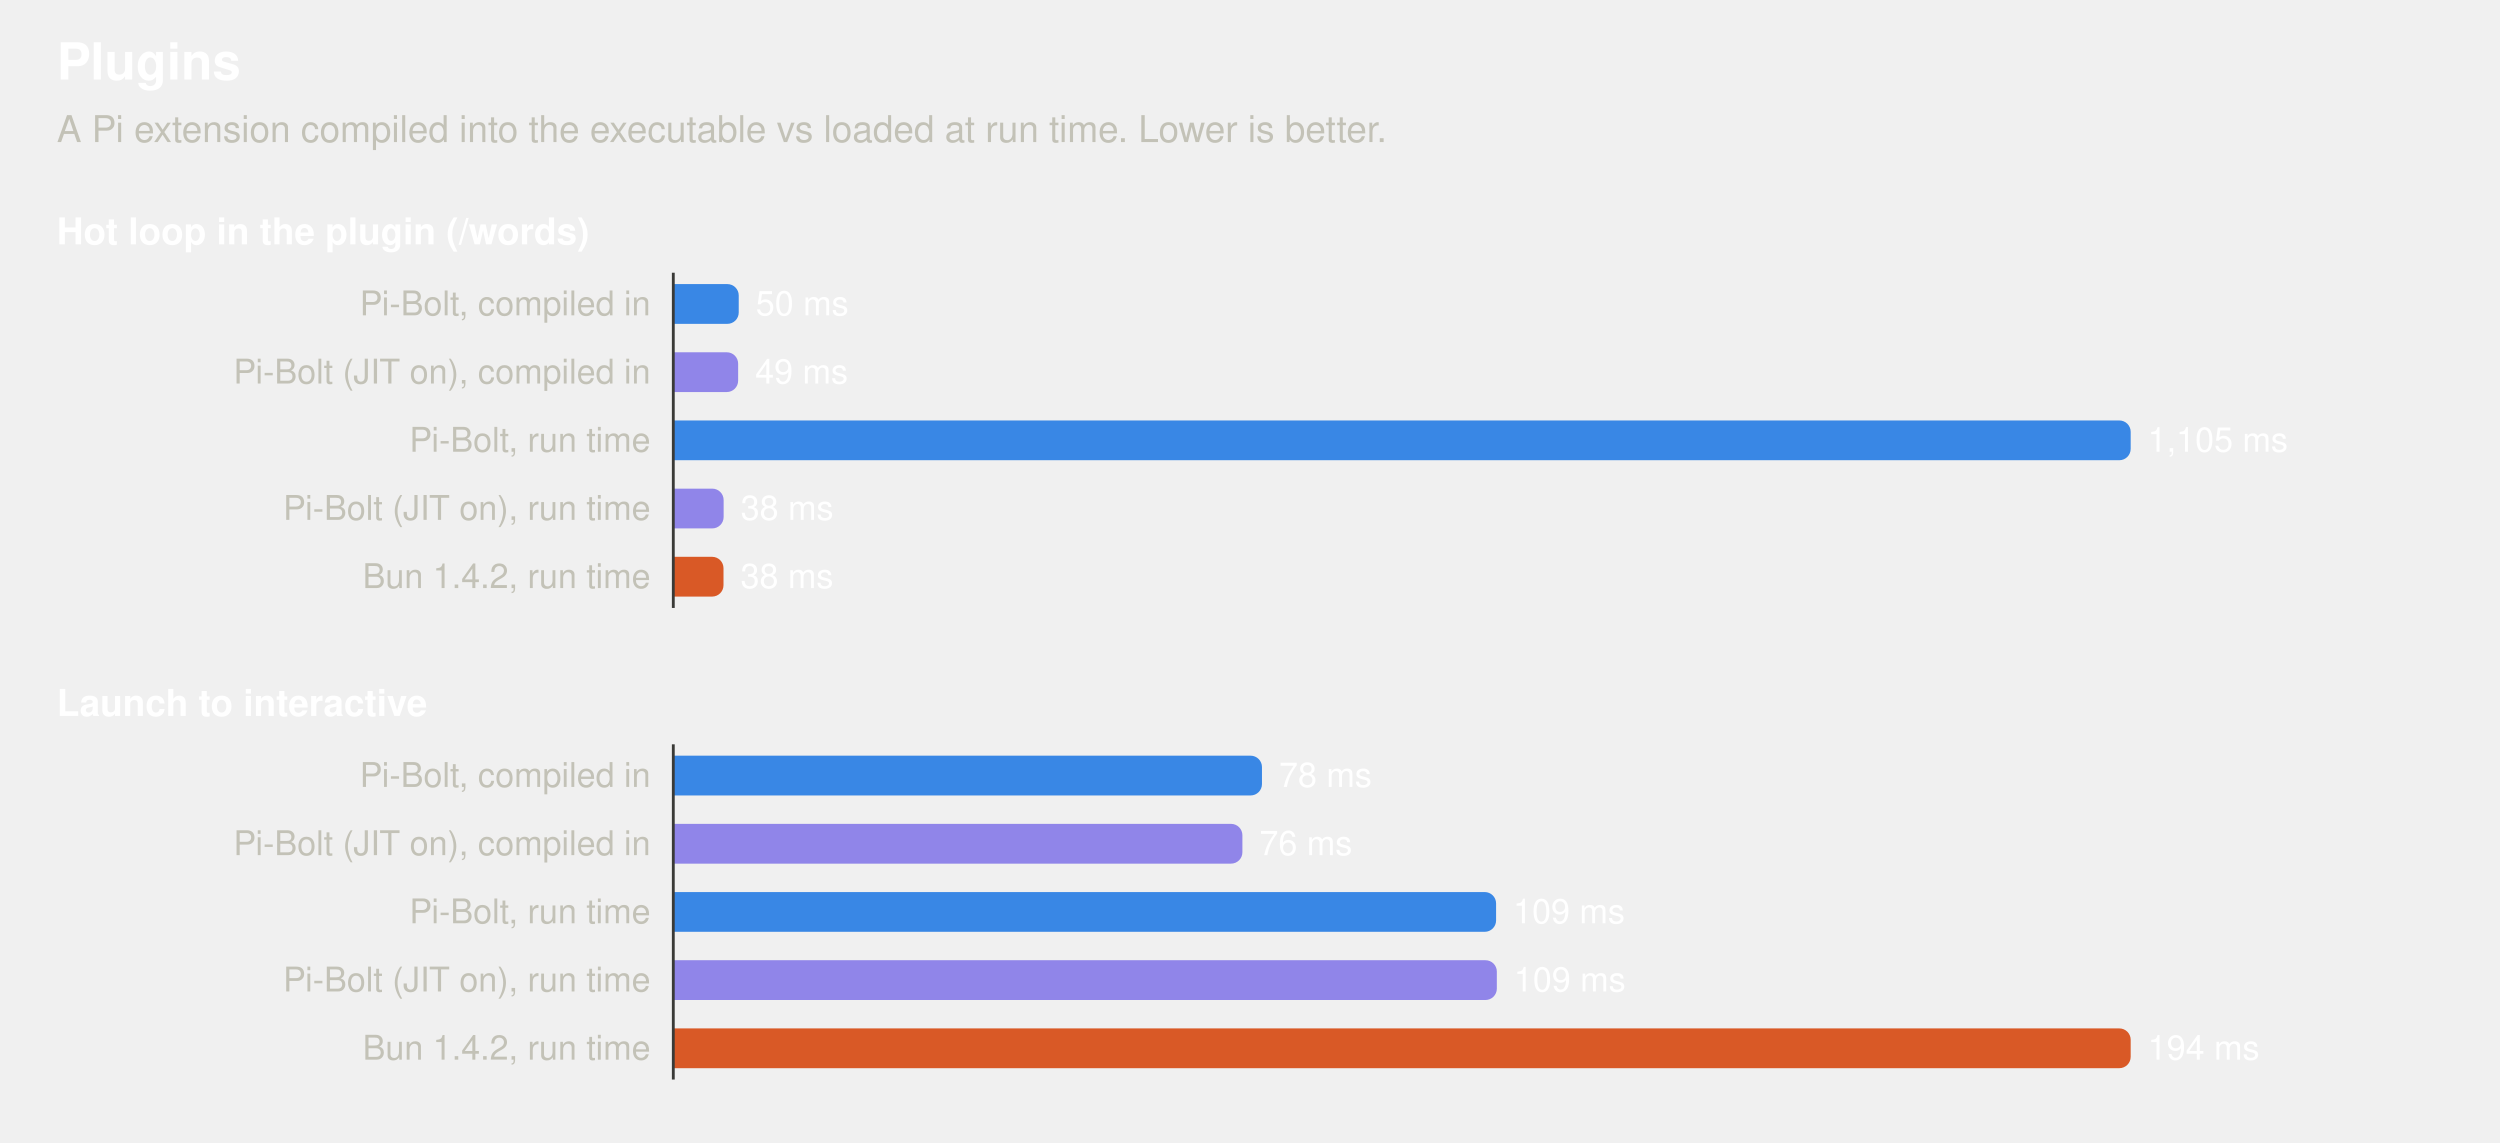
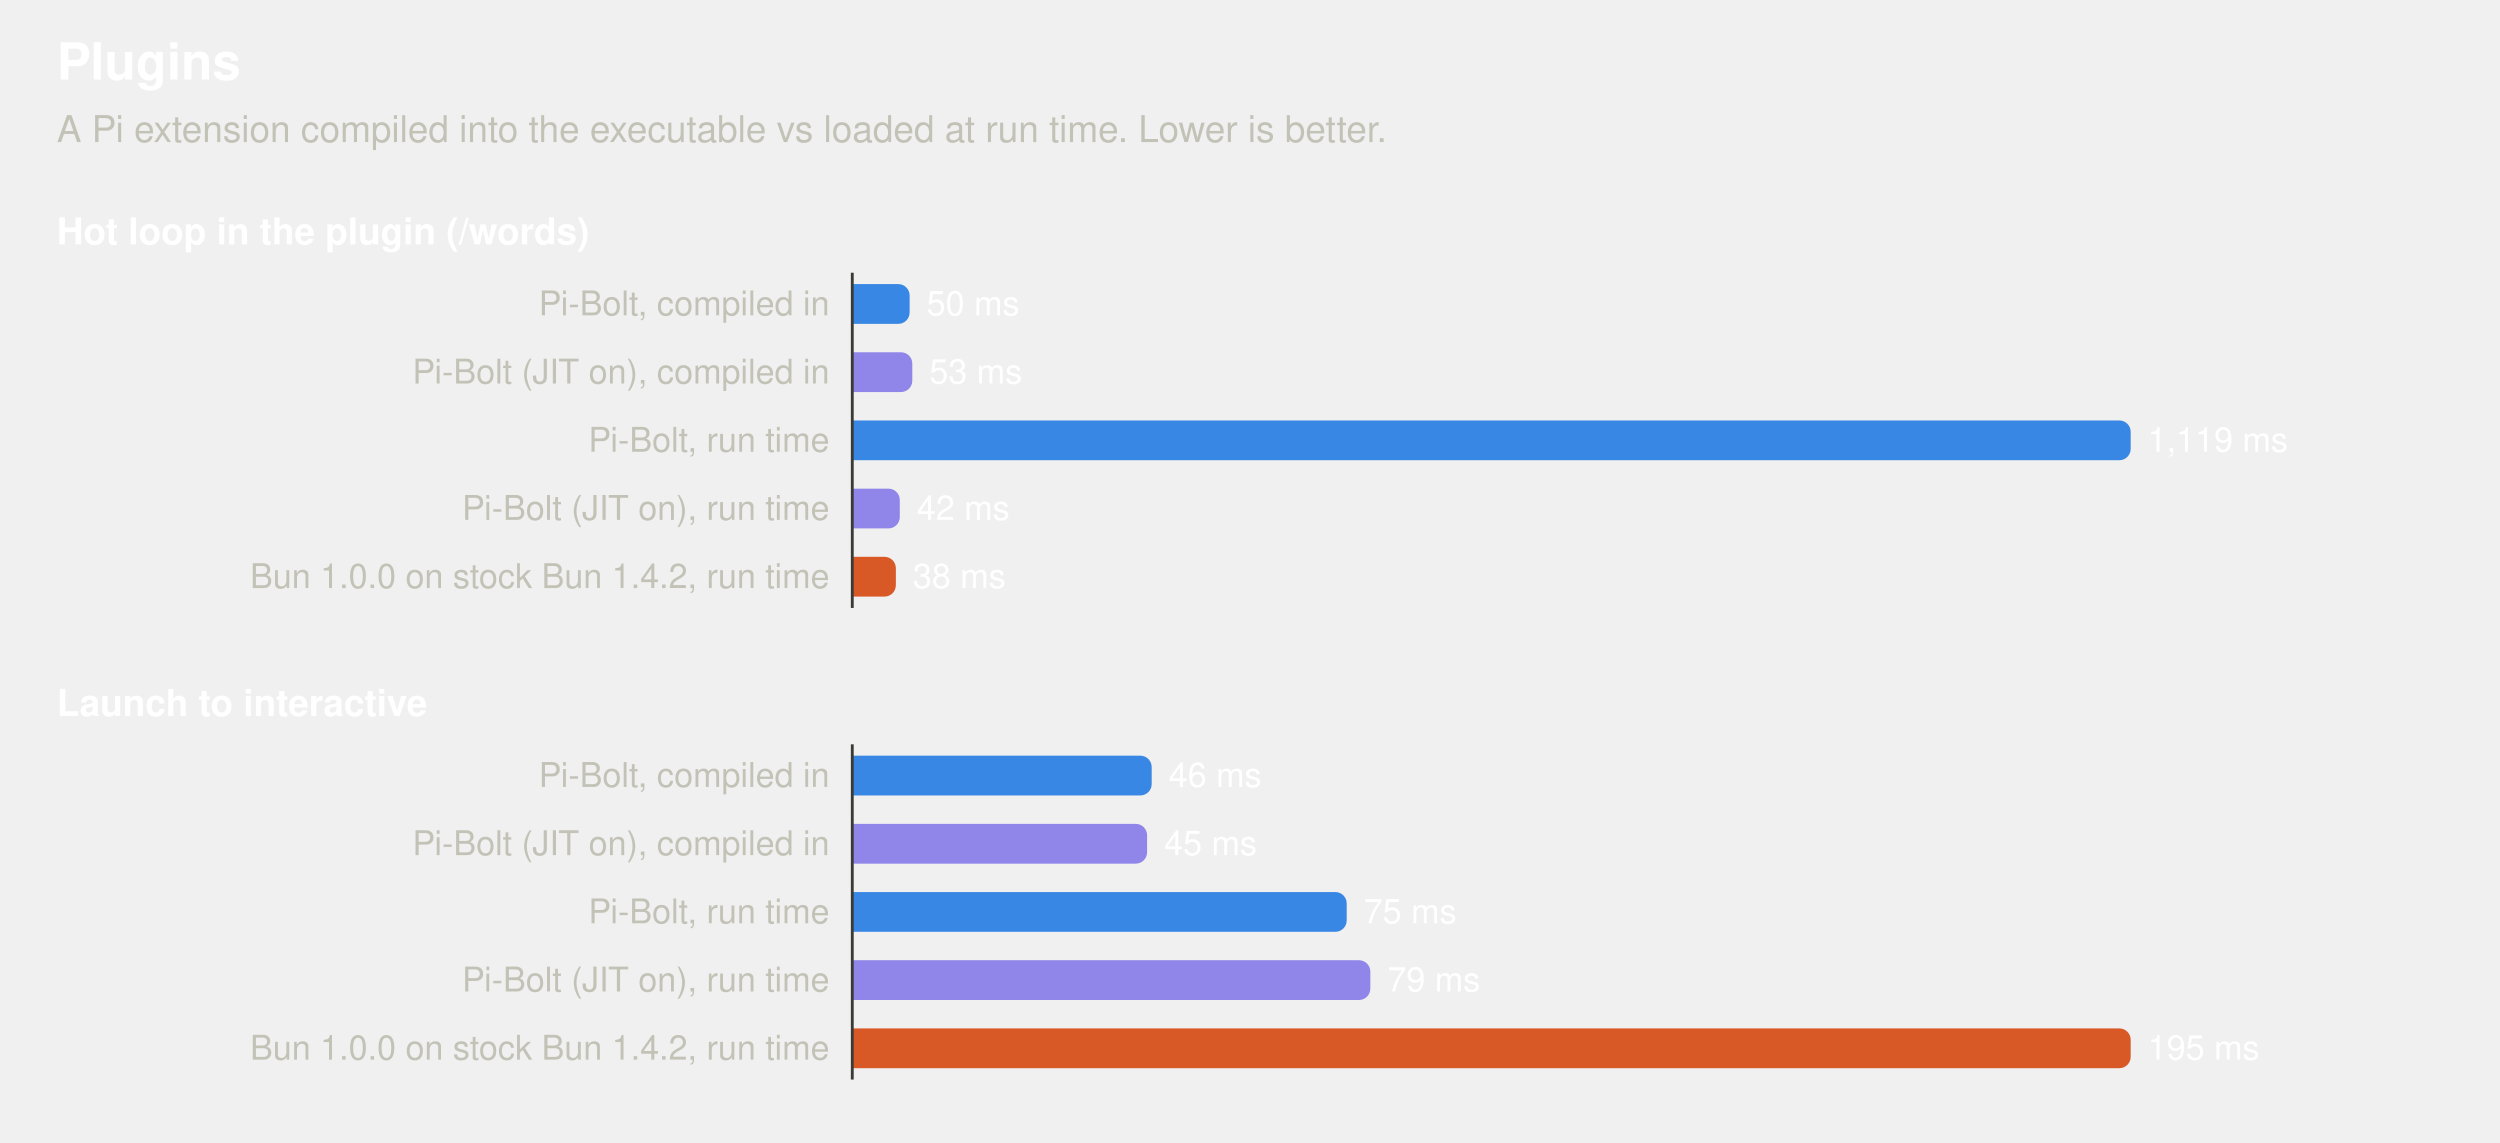
<svg xmlns="http://www.w3.org/2000/svg" width="880" height="402" viewBox="0 0 880 402" role="img" aria-label="Plugins: A Pi extension compiled into the executable vs loaded at run time. Lower is better.">
  <style>text{font-family:-apple-system, BlinkMacSystemFont, 'Segoe UI', Helvetica, Arial, sans-serif;font-variant-numeric:tabular-nums}</style>
  <text x="20" y="28" font-size="18" font-weight="600" fill="#ffffff">Plugins</text>
  <text x="20" y="50" font-size="13" fill="#c3c2b7">A Pi extension compiled into the executable vs loaded at run time. Lower is better.</text>
  <text x="20" y="86" font-size="13" font-weight="600" fill="#ffffff">Hot loop in the plugin (/words)</text>
-   <text x="229" y="111" font-size="12" text-anchor="end" fill="#c3c2b7">Pi-Bolt, compiled in</text>
-   <path d="M237,100 h19.035 a4,4 0 0 1 4,4 v6 a4,4 0 0 1 -4,4 h-19.035 z" fill="#3987e5" />
-   <text x="266.035" y="111" font-size="12" fill="#ffffff">50 ms</text>
-   <text x="229" y="135" font-size="12" text-anchor="end" fill="#c3c2b7">Pi-Bolt (JIT on), compiled in</text>
-   <path d="M237,124 h18.826 a4,4 0 0 1 4,4 v6 a4,4 0 0 1 -4,4 h-18.826 z" fill="#9085e9" />
-   <text x="265.826" y="135" font-size="12" fill="#ffffff">49 ms</text>
-   <text x="229" y="159" font-size="12" text-anchor="end" fill="#c3c2b7">Pi-Bolt, run time</text>
-   <path d="M237,148 h509.0 a4,4 0 0 1 4,4 v6 a4,4 0 0 1 -4,4 h-509.0 z" fill="#3987e5" />
-   <text x="756.0" y="159" font-size="12" fill="#ffffff">1,105 ms</text>
-   <text x="229" y="183" font-size="12" text-anchor="end" fill="#c3c2b7">Pi-Bolt (JIT on), run time</text>
-   <path d="M237,172 h13.718 a4,4 0 0 1 4,4 v6 a4,4 0 0 1 -4,4 h-13.718 z" fill="#9085e9" />
-   <text x="260.718" y="183" font-size="12" fill="#ffffff">38 ms</text>
-   <text x="229" y="207" font-size="12" text-anchor="end" fill="#c3c2b7">Bun 1.4.2, run time</text>
-   <path d="M237,196 h13.671 a4,4 0 0 1 4,4 v6 a4,4 0 0 1 -4,4 h-13.671 z" fill="#d95926" />
-   <text x="260.671" y="207" font-size="12" fill="#ffffff">38 ms</text>
-   <line x1="237" y1="96" x2="237" y2="214" stroke="#3a3a37" />
+   <text x="292" y="111" font-size="12" text-anchor="end" fill="#c3c2b7">Pi-Bolt, compiled in</text>
+   <path d="M300,100 h16.188 a4,4 0 0 1 4,4 v6 a4,4 0 0 1 -4,4 h-16.188 z" fill="#3987e5" />
+   <text x="326.188" y="111" font-size="12" fill="#ffffff">50 ms</text>
+   <text x="292" y="135" font-size="12" text-anchor="end" fill="#c3c2b7">Pi-Bolt (JIT on), compiled in</text>
+   <path d="M300,124 h17.133 a4,4 0 0 1 4,4 v6 a4,4 0 0 1 -4,4 h-17.133 z" fill="#9085e9" />
+   <text x="327.133" y="135" font-size="12" fill="#ffffff">53 ms</text>
+   <text x="292" y="159" font-size="12" text-anchor="end" fill="#c3c2b7">Pi-Bolt, run time</text>
+   <path d="M300,148 h446.0 a4,4 0 0 1 4,4 v6 a4,4 0 0 1 -4,4 h-446.0 z" fill="#3987e5" />
+   <text x="756.0" y="159" font-size="12" fill="#ffffff">1,119 ms</text>
+   <text x="292" y="183" font-size="12" text-anchor="end" fill="#c3c2b7">Pi-Bolt (JIT on), run time</text>
+   <path d="M300,172 h12.729 a4,4 0 0 1 4,4 v6 a4,4 0 0 1 -4,4 h-12.729 z" fill="#9085e9" />
+   <text x="322.729" y="183" font-size="12" fill="#ffffff">42 ms</text>
+   <text x="292" y="207" font-size="12" text-anchor="end" fill="#c3c2b7">Bun 1.0.0 on stock Bun 1.4.2, run time</text>
+   <path d="M300,196 h11.342 a4,4 0 0 1 4,4 v6 a4,4 0 0 1 -4,4 h-11.342 z" fill="#d95926" />
+   <text x="321.342" y="207" font-size="12" fill="#ffffff">38 ms</text>
+   <line x1="300" y1="96" x2="300" y2="214" stroke="#3a3a37" />
  <text x="20" y="252" font-size="13" font-weight="600" fill="#ffffff">Launch to interactive</text>
-   <text x="229" y="277" font-size="12" text-anchor="end" fill="#c3c2b7">Pi-Bolt, compiled in</text>
-   <path d="M237,266 h203.214 a4,4 0 0 1 4,4 v6 a4,4 0 0 1 -4,4 h-203.214 z" fill="#3987e5" />
-   <text x="450.214" y="277" font-size="12" fill="#ffffff">78 ms</text>
-   <text x="229" y="301" font-size="12" text-anchor="end" fill="#c3c2b7">Pi-Bolt (JIT on), compiled in</text>
-   <path d="M237,290 h196.324 a4,4 0 0 1 4,4 v6 a4,4 0 0 1 -4,4 h-196.324 z" fill="#9085e9" />
-   <text x="443.324" y="301" font-size="12" fill="#ffffff">76 ms</text>
-   <text x="229" y="325" font-size="12" text-anchor="end" fill="#c3c2b7">Pi-Bolt, run time</text>
-   <path d="M237,314 h285.622 a4,4 0 0 1 4,4 v6 a4,4 0 0 1 -4,4 h-285.622 z" fill="#3987e5" />
-   <text x="532.622" y="325" font-size="12" fill="#ffffff">109 ms</text>
-   <text x="229" y="349" font-size="12" text-anchor="end" fill="#c3c2b7">Pi-Bolt (JIT on), run time</text>
-   <path d="M237,338 h285.887 a4,4 0 0 1 4,4 v6 a4,4 0 0 1 -4,4 h-285.887 z" fill="#9085e9" />
-   <text x="532.887" y="349" font-size="12" fill="#ffffff">109 ms</text>
-   <text x="229" y="373" font-size="12" text-anchor="end" fill="#c3c2b7">Bun 1.4.2, run time</text>
-   <path d="M237,362 h509.0 a4,4 0 0 1 4,4 v6 a4,4 0 0 1 -4,4 h-509.0 z" fill="#d95926" />
-   <text x="756.0" y="373" font-size="12" fill="#ffffff">194 ms</text>
-   <line x1="237" y1="262" x2="237" y2="380" stroke="#3a3a37" />
+   <text x="292" y="277" font-size="12" text-anchor="end" fill="#c3c2b7">Pi-Bolt, compiled in</text>
+   <path d="M300,266 h101.393 a4,4 0 0 1 4,4 v6 a4,4 0 0 1 -4,4 h-101.393 z" fill="#3987e5" />
+   <text x="411.393" y="277" font-size="12" fill="#ffffff">46 ms</text>
+   <text x="292" y="301" font-size="12" text-anchor="end" fill="#c3c2b7">Pi-Bolt (JIT on), compiled in</text>
+   <path d="M300,290 h99.775 a4,4 0 0 1 4,4 v6 a4,4 0 0 1 -4,4 h-99.775 z" fill="#9085e9" />
+   <text x="409.775" y="301" font-size="12" fill="#ffffff">45 ms</text>
+   <text x="292" y="325" font-size="12" text-anchor="end" fill="#c3c2b7">Pi-Bolt, run time</text>
+   <path d="M300,314 h170.037 a4,4 0 0 1 4,4 v6 a4,4 0 0 1 -4,4 h-170.037 z" fill="#3987e5" />
+   <text x="480.037" y="325" font-size="12" fill="#ffffff">75 ms</text>
+   <text x="292" y="349" font-size="12" text-anchor="end" fill="#c3c2b7">Pi-Bolt (JIT on), run time</text>
+   <path d="M300,338 h178.357 a4,4 0 0 1 4,4 v6 a4,4 0 0 1 -4,4 h-178.357 z" fill="#9085e9" />
+   <text x="488.357" y="349" font-size="12" fill="#ffffff">79 ms</text>
+   <text x="292" y="373" font-size="12" text-anchor="end" fill="#c3c2b7">Bun 1.0.0 on stock Bun 1.4.2, run time</text>
+   <path d="M300,362 h446.0 a4,4 0 0 1 4,4 v6 a4,4 0 0 1 -4,4 h-446.0 z" fill="#d95926" />
+   <text x="756.0" y="373" font-size="12" fill="#ffffff">195 ms</text>
+   <line x1="300" y1="262" x2="300" y2="380" stroke="#3a3a37" />
</svg>
